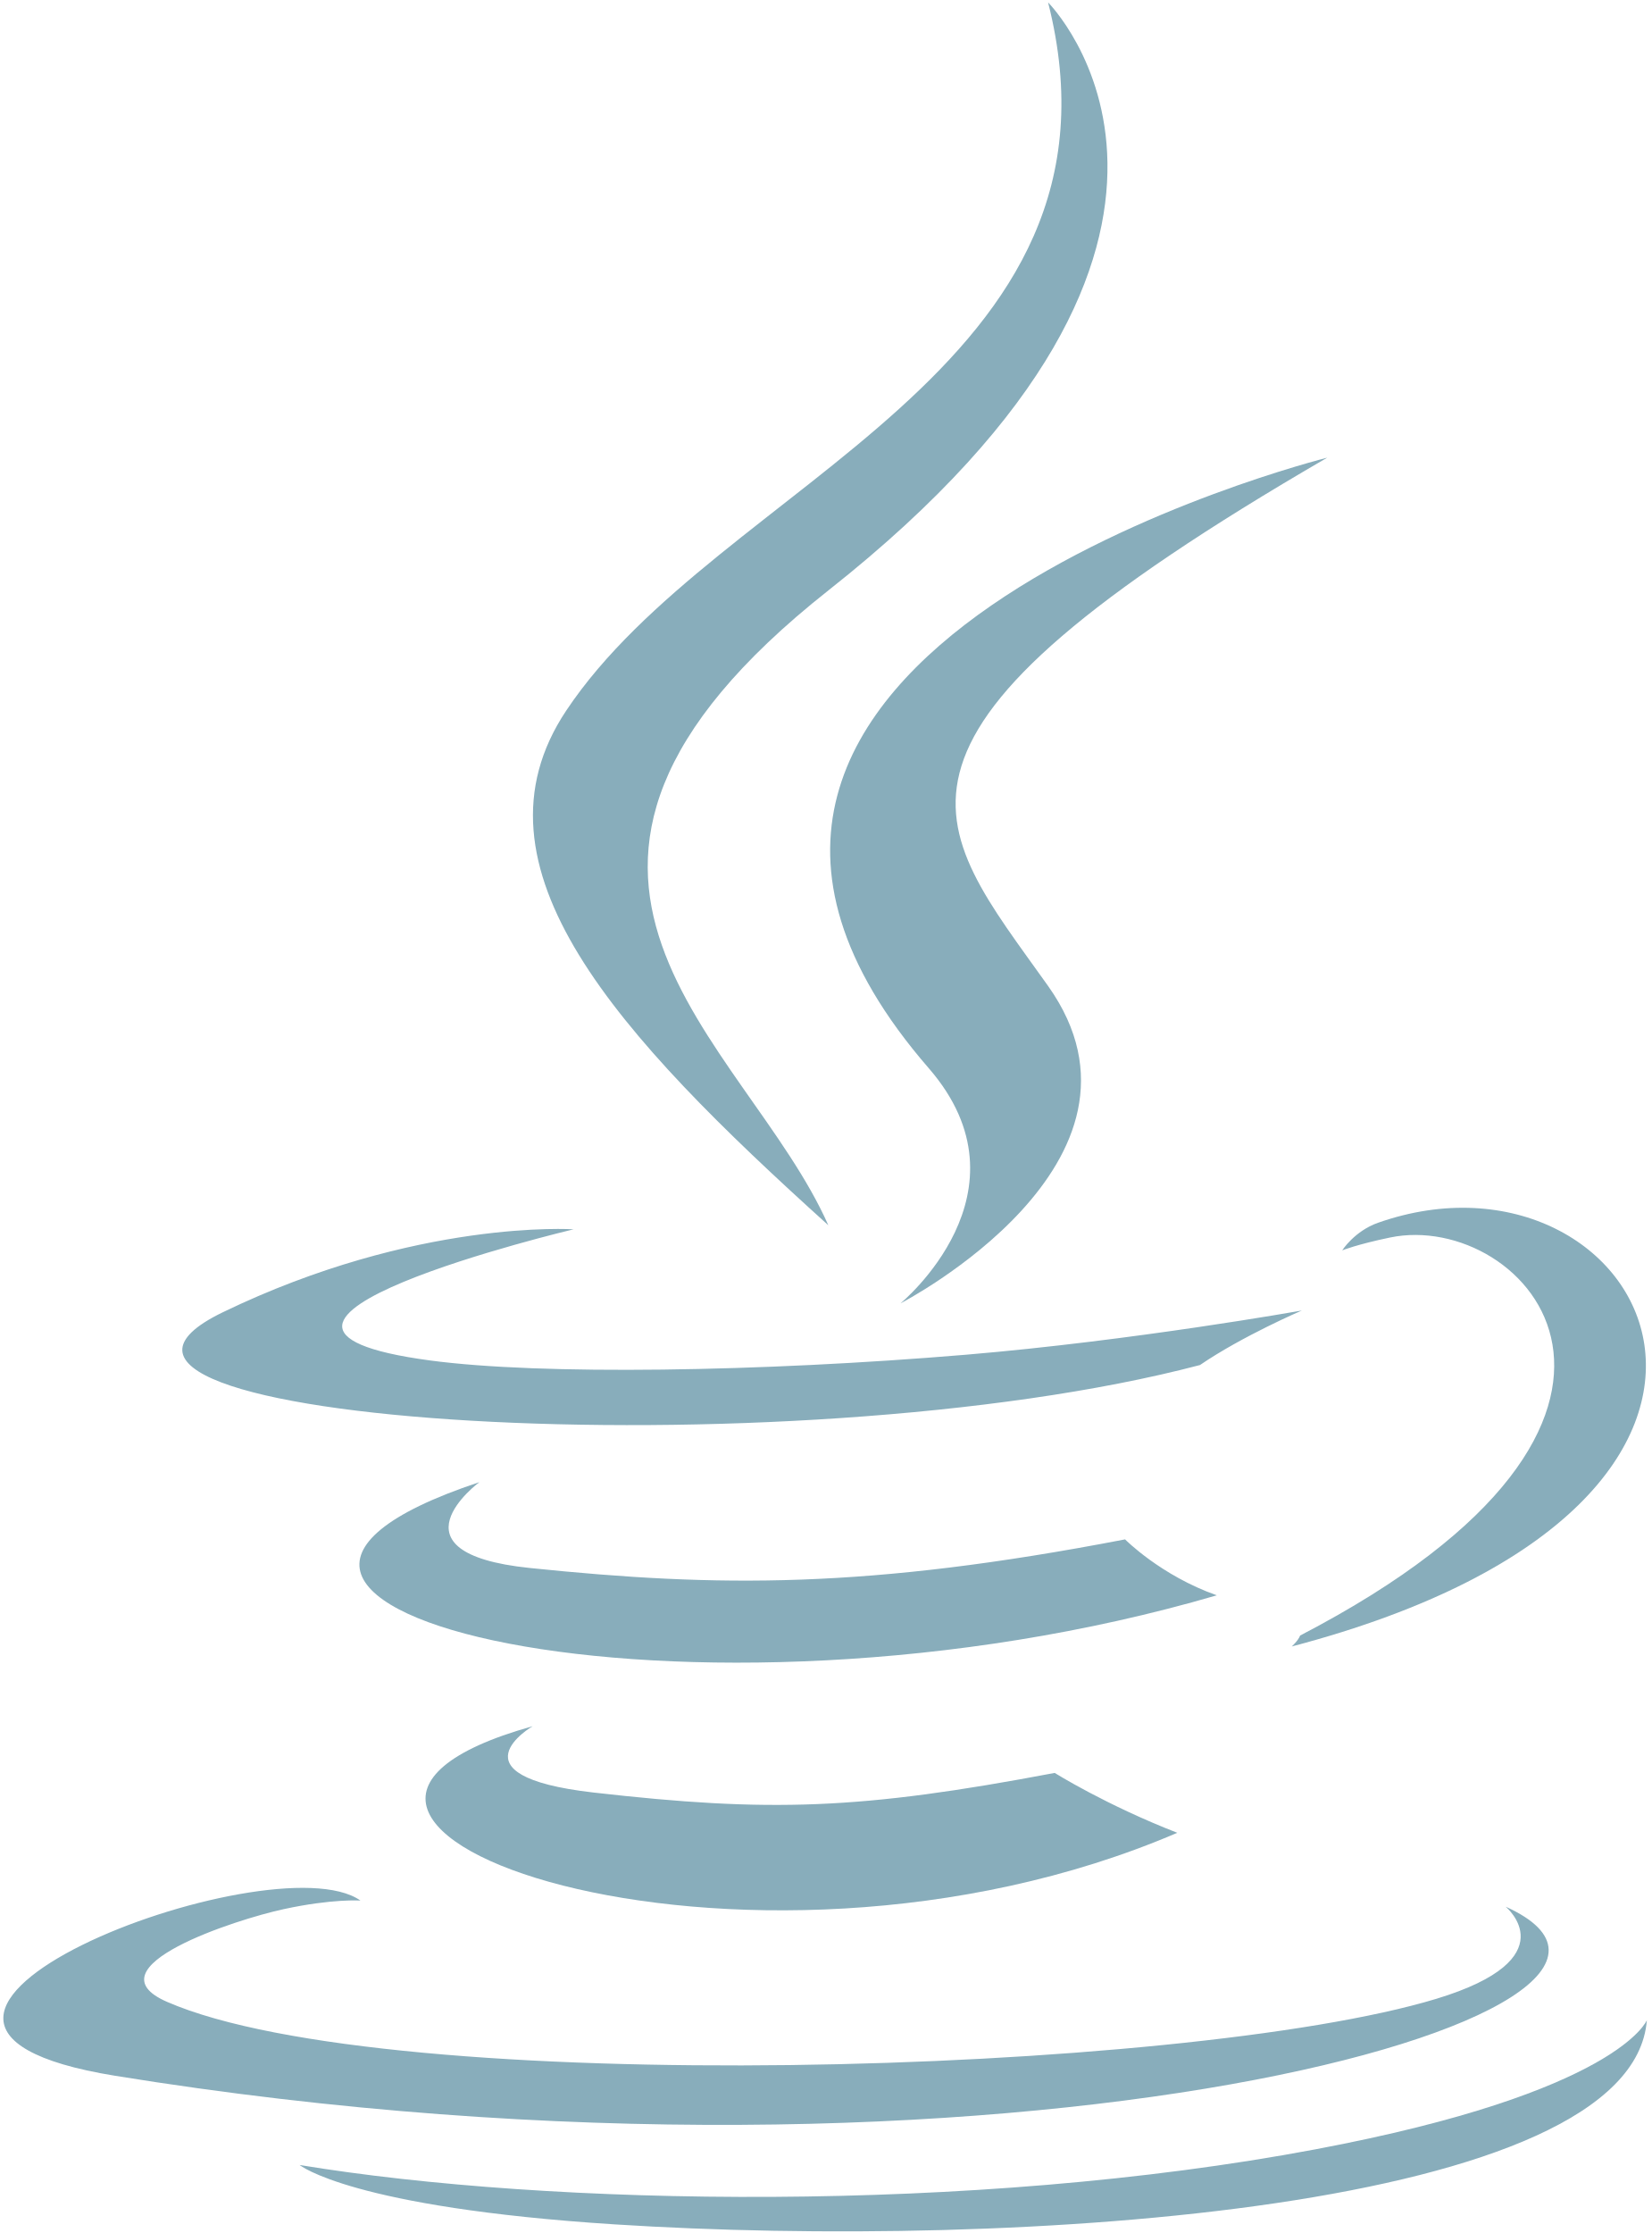
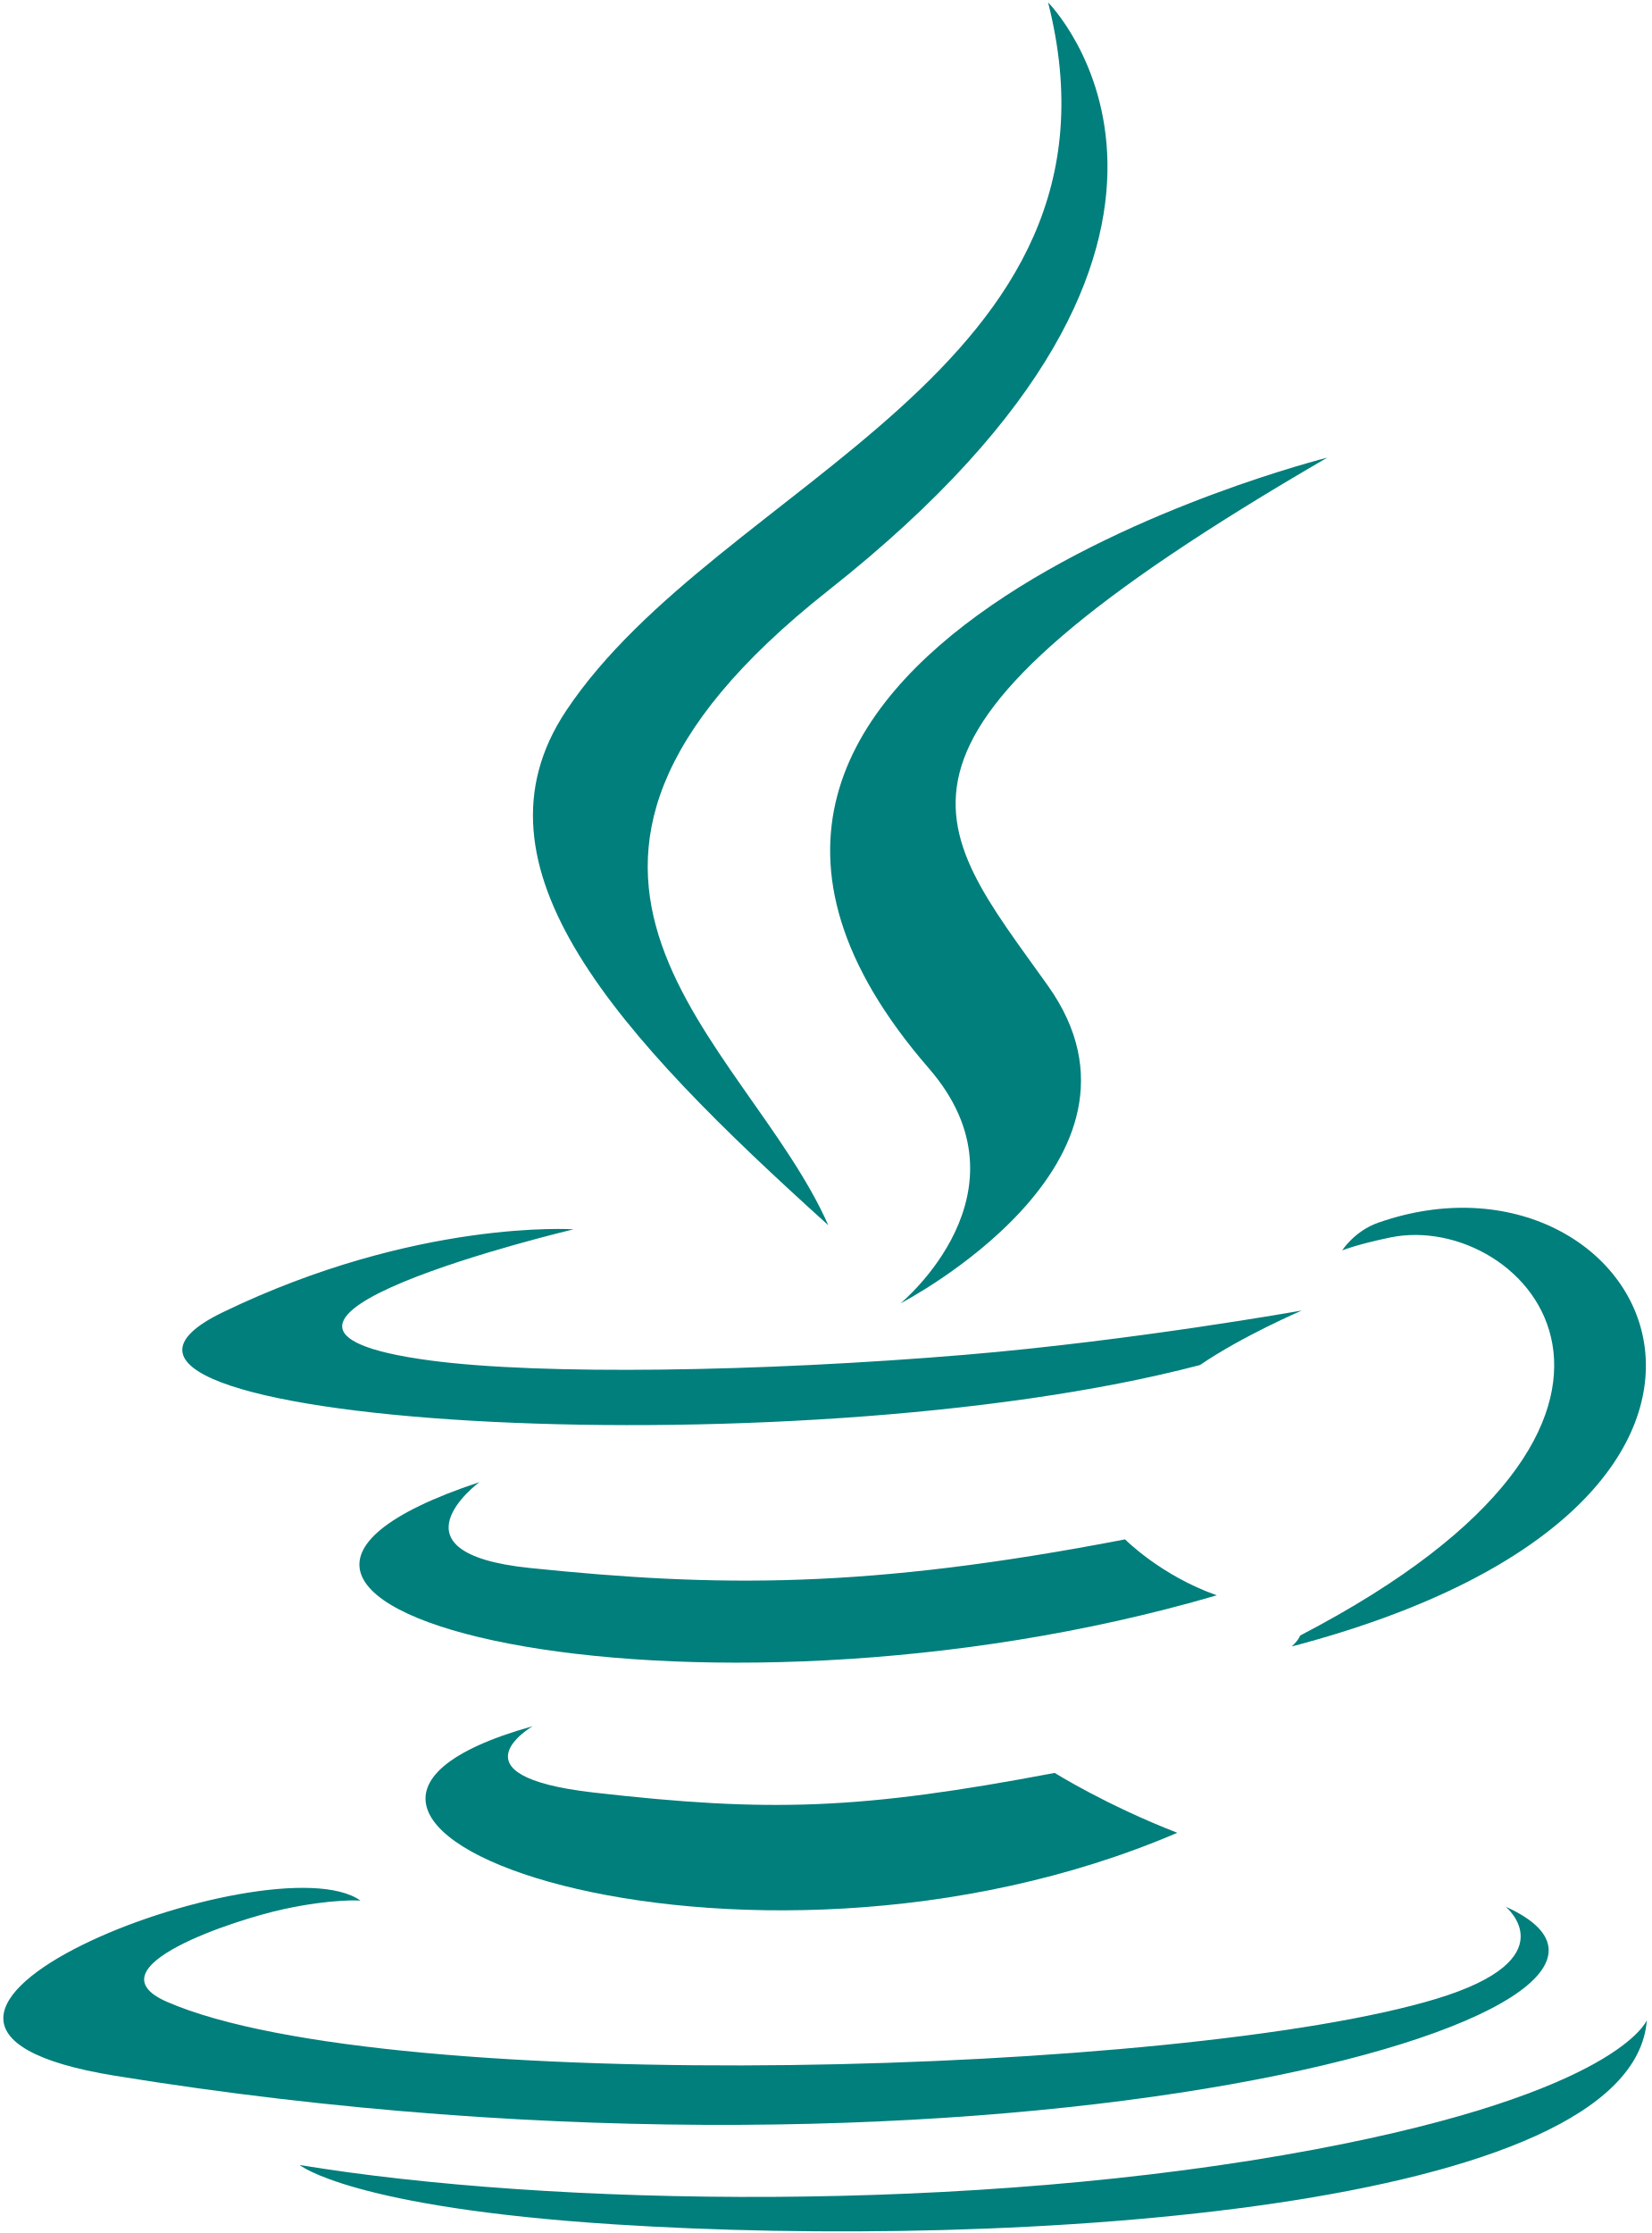
<svg xmlns="http://www.w3.org/2000/svg" width="1850" height="2500" viewBox="0 0 256 346" preserveAspectRatio="xMinYMin meet">
-   <path d="M82.554 267.473s-13.198 7.675 9.393 10.272c27.369 3.122 41.356 2.675 71.517-3.034 0 0 7.93 4.972 19.003 9.279-67.611 28.977-153.019-1.679-99.913-16.517M74.292 229.659s-14.803 10.958 7.805 13.296c29.236 3.016 52.324 3.263 92.276-4.43 0 0 5.526 5.602 14.215 8.666-81.747 23.904-172.798 1.885-114.296-17.532" fill="#88adbb" />
-   <path d="M143.942 165.515c16.66 19.18-4.377 36.44-4.377 36.44s42.301-21.837 22.874-49.183c-18.144-25.5-32.059-38.172 43.268-81.858 0 0-118.238 29.53-61.765 94.6" fill="#88adbb" />
-   <path d="M233.364 295.442s9.767 8.047-10.757 14.273c-39.026 11.823-162.432 15.393-196.714.471-12.323-5.36 10.787-12.8 18.056-14.362 7.581-1.644 11.914-1.337 11.914-1.337-13.705-9.655-88.583 18.957-38.034 27.15 137.853 22.356 251.292-10.066 215.535-26.195M88.9 190.48s-62.771 14.91-22.228 20.323c17.118 2.292 51.243 1.774 83.03-.89 25.978-2.19 52.063-6.85 52.063-6.85s-9.16 3.923-15.787 8.448c-63.744 16.765-186.886 8.966-151.435-8.183 29.981-14.492 54.358-12.848 54.358-12.848M201.506 253.422c64.8-33.672 34.839-66.03 13.927-61.67-5.126 1.066-7.411 1.99-7.411 1.99s1.903-2.98 5.537-4.27c41.37-14.545 73.187 42.897-13.355 65.647 0 .001 1.003-.895 1.302-1.697" fill="#88adbb" />
-   <path d="M162.439.371s35.887 35.9-34.037 91.101c-56.071 44.282-12.786 69.53-.023 98.377-32.73-29.53-56.75-55.526-40.635-79.72C111.395 74.612 176.918 57.393 162.439.37" fill="#88adbb" />
-   <path d="M95.268 344.665c62.199 3.982 157.712-2.209 159.974-31.64 0 0-4.348 11.158-51.404 20.018-53.088 9.99-118.564 8.824-157.399 2.421.001 0 7.95 6.58 48.83 9.201" fill="#88adbb" />
+   <path d="M82.554 267.473s-13.198 7.675 9.393 10.272c27.369 3.122 41.356 2.675 71.517-3.034 0 0 7.93 4.972 19.003 9.279-67.611 28.977-153.019-1.679-99.913-16.517M74.292 229.659s-14.803 10.958 7.805 13.296c29.236 3.016 52.324 3.263 92.276-4.43 0 0 5.526 5.602 14.215 8.666-81.747 23.904-172.798 1.885-114.296-17.532" fill="#017F7C" />
+   <path d="M143.942 165.515c16.66 19.18-4.377 36.44-4.377 36.44s42.301-21.837 22.874-49.183c-18.144-25.5-32.059-38.172 43.268-81.858 0 0-118.238 29.53-61.765 94.6" fill="#017F7C" />
+   <path d="M233.364 295.442s9.767 8.047-10.757 14.273c-39.026 11.823-162.432 15.393-196.714.471-12.323-5.36 10.787-12.8 18.056-14.362 7.581-1.644 11.914-1.337 11.914-1.337-13.705-9.655-88.583 18.957-38.034 27.15 137.853 22.356 251.292-10.066 215.535-26.195M88.9 190.48s-62.771 14.91-22.228 20.323c17.118 2.292 51.243 1.774 83.03-.89 25.978-2.19 52.063-6.85 52.063-6.85s-9.16 3.923-15.787 8.448c-63.744 16.765-186.886 8.966-151.435-8.183 29.981-14.492 54.358-12.848 54.358-12.848M201.506 253.422c64.8-33.672 34.839-66.03 13.927-61.67-5.126 1.066-7.411 1.99-7.411 1.99s1.903-2.98 5.537-4.27c41.37-14.545 73.187 42.897-13.355 65.647 0 .001 1.003-.895 1.302-1.697" fill="#017F7C" />
+   <path d="M162.439.371s35.887 35.9-34.037 91.101c-56.071 44.282-12.786 69.53-.023 98.377-32.73-29.53-56.75-55.526-40.635-79.72C111.395 74.612 176.918 57.393 162.439.37" fill="#017F7C" />
+   <path d="M95.268 344.665c62.199 3.982 157.712-2.209 159.974-31.64 0 0-4.348 11.158-51.404 20.018-53.088 9.99-118.564 8.824-157.399 2.421.001 0 7.95 6.58 48.83 9.201" fill="#017F7C" />
</svg>
